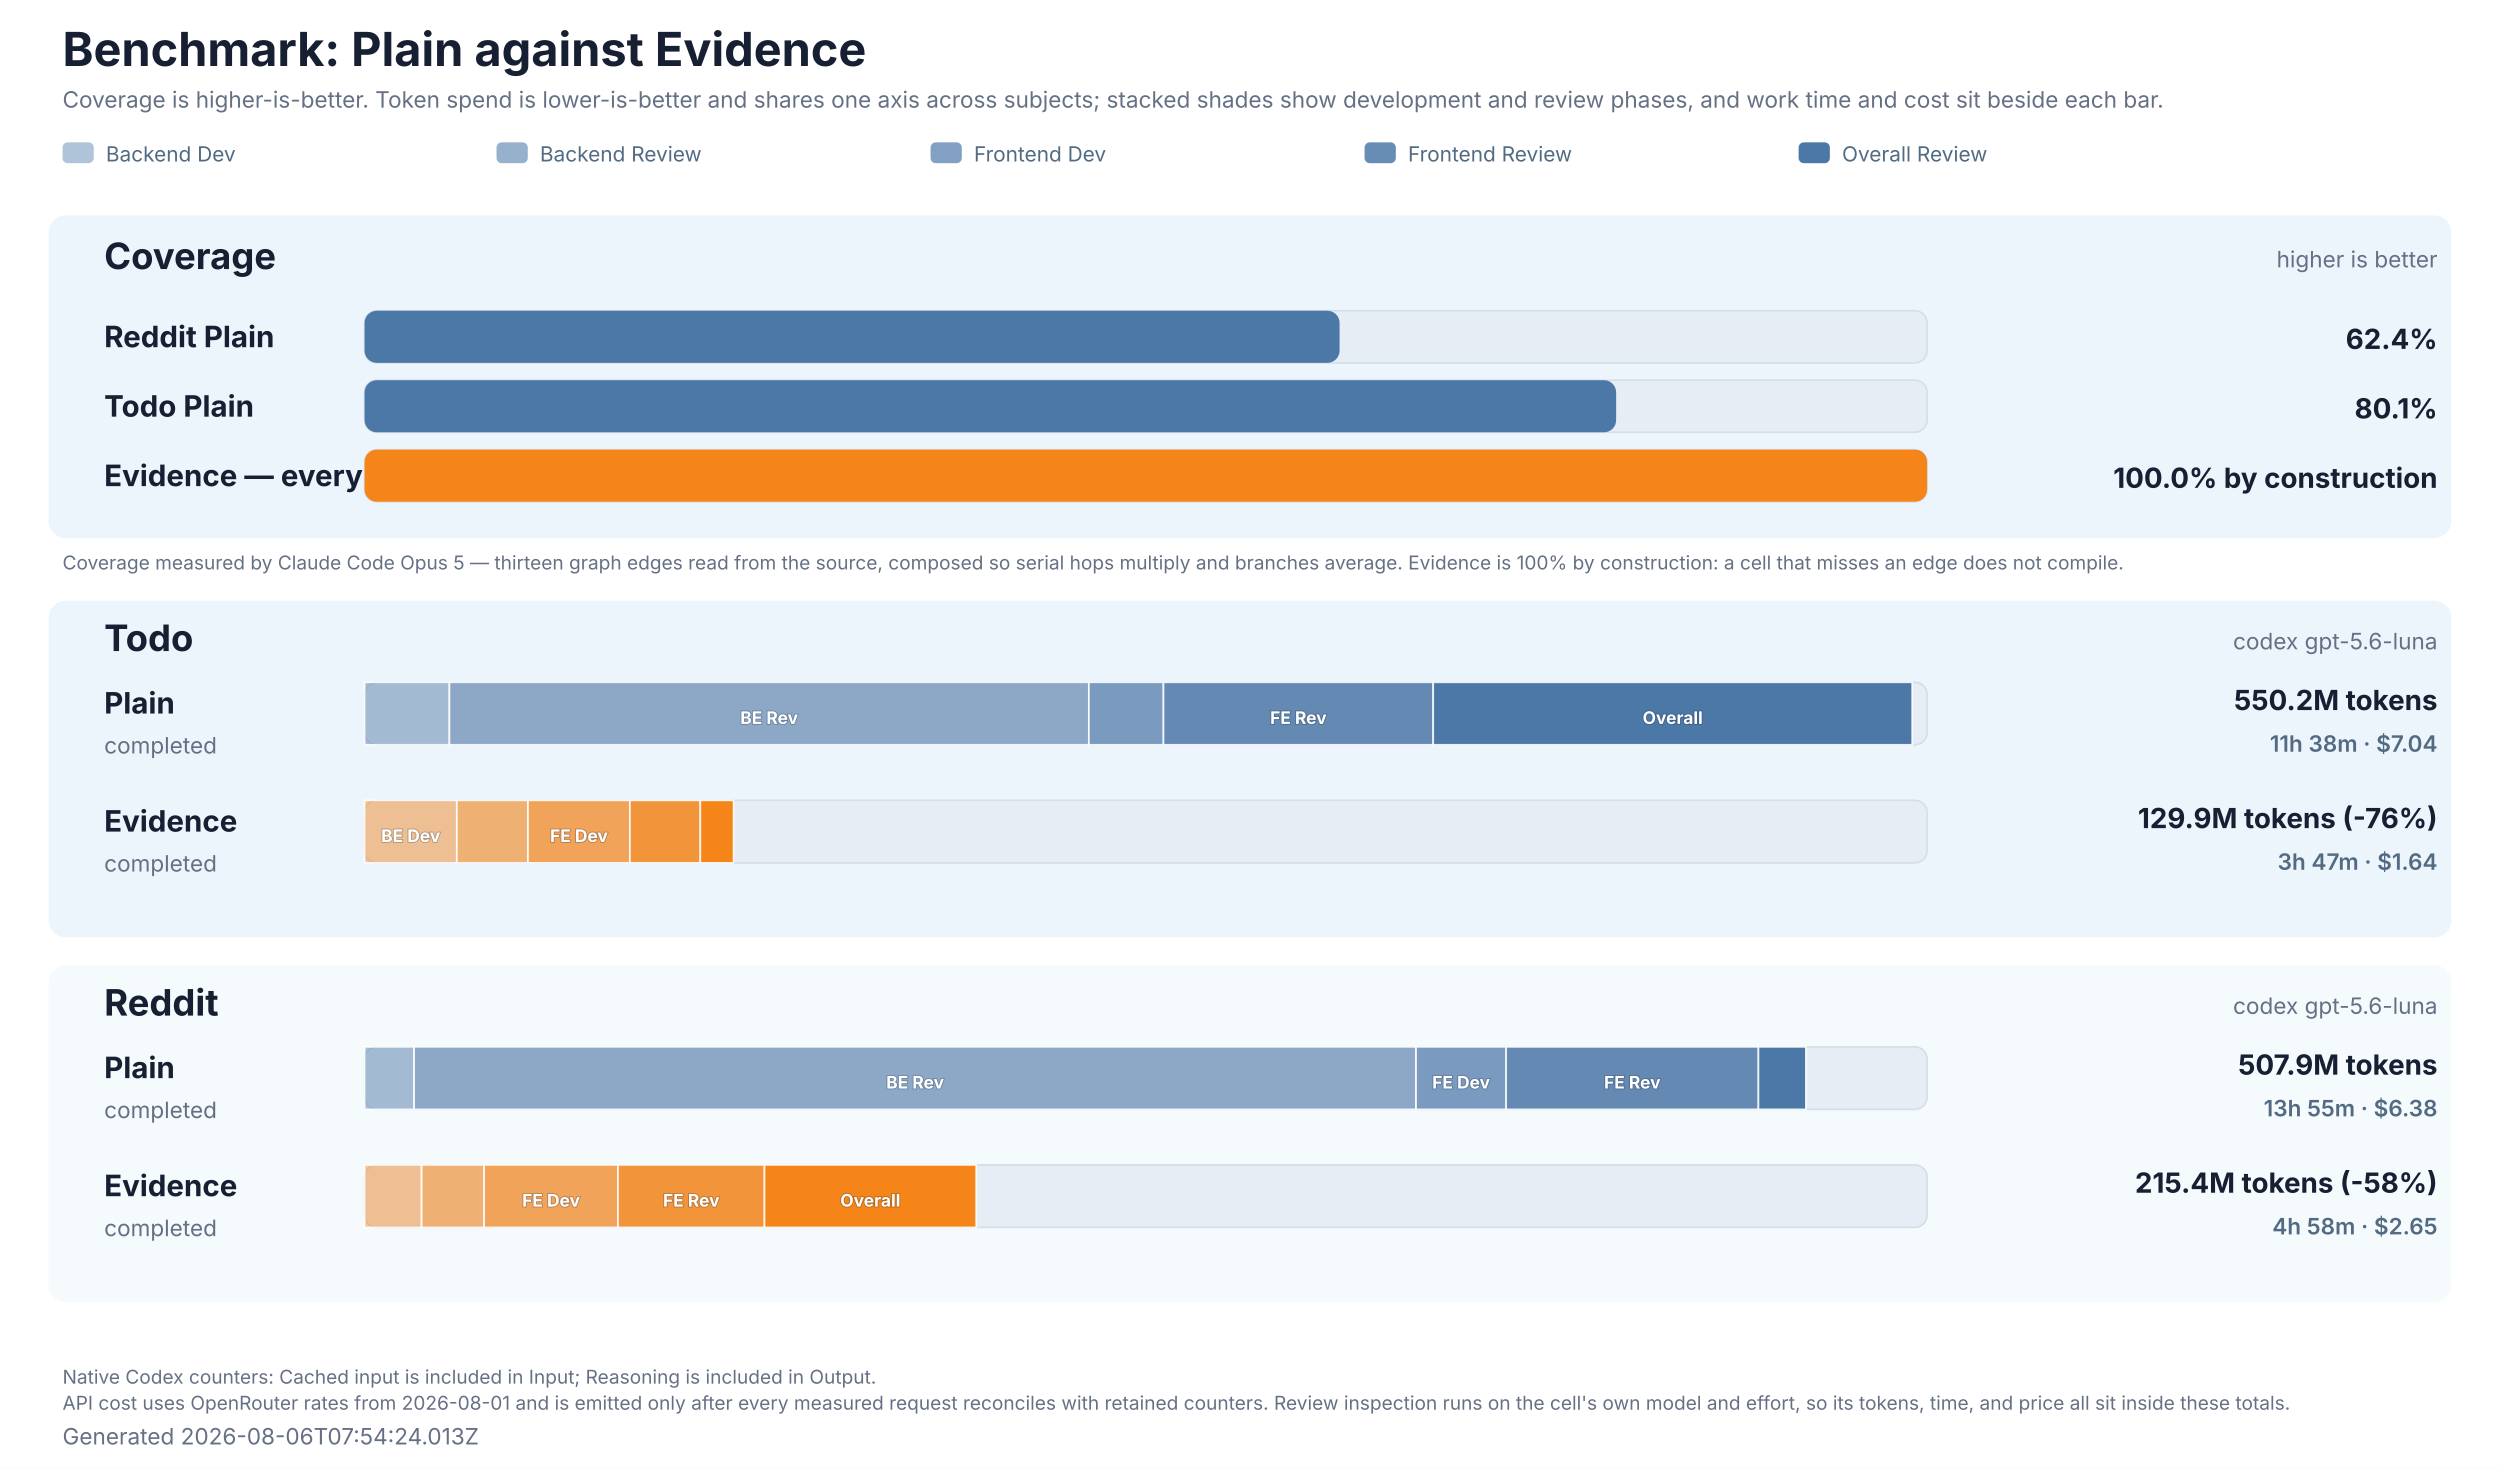
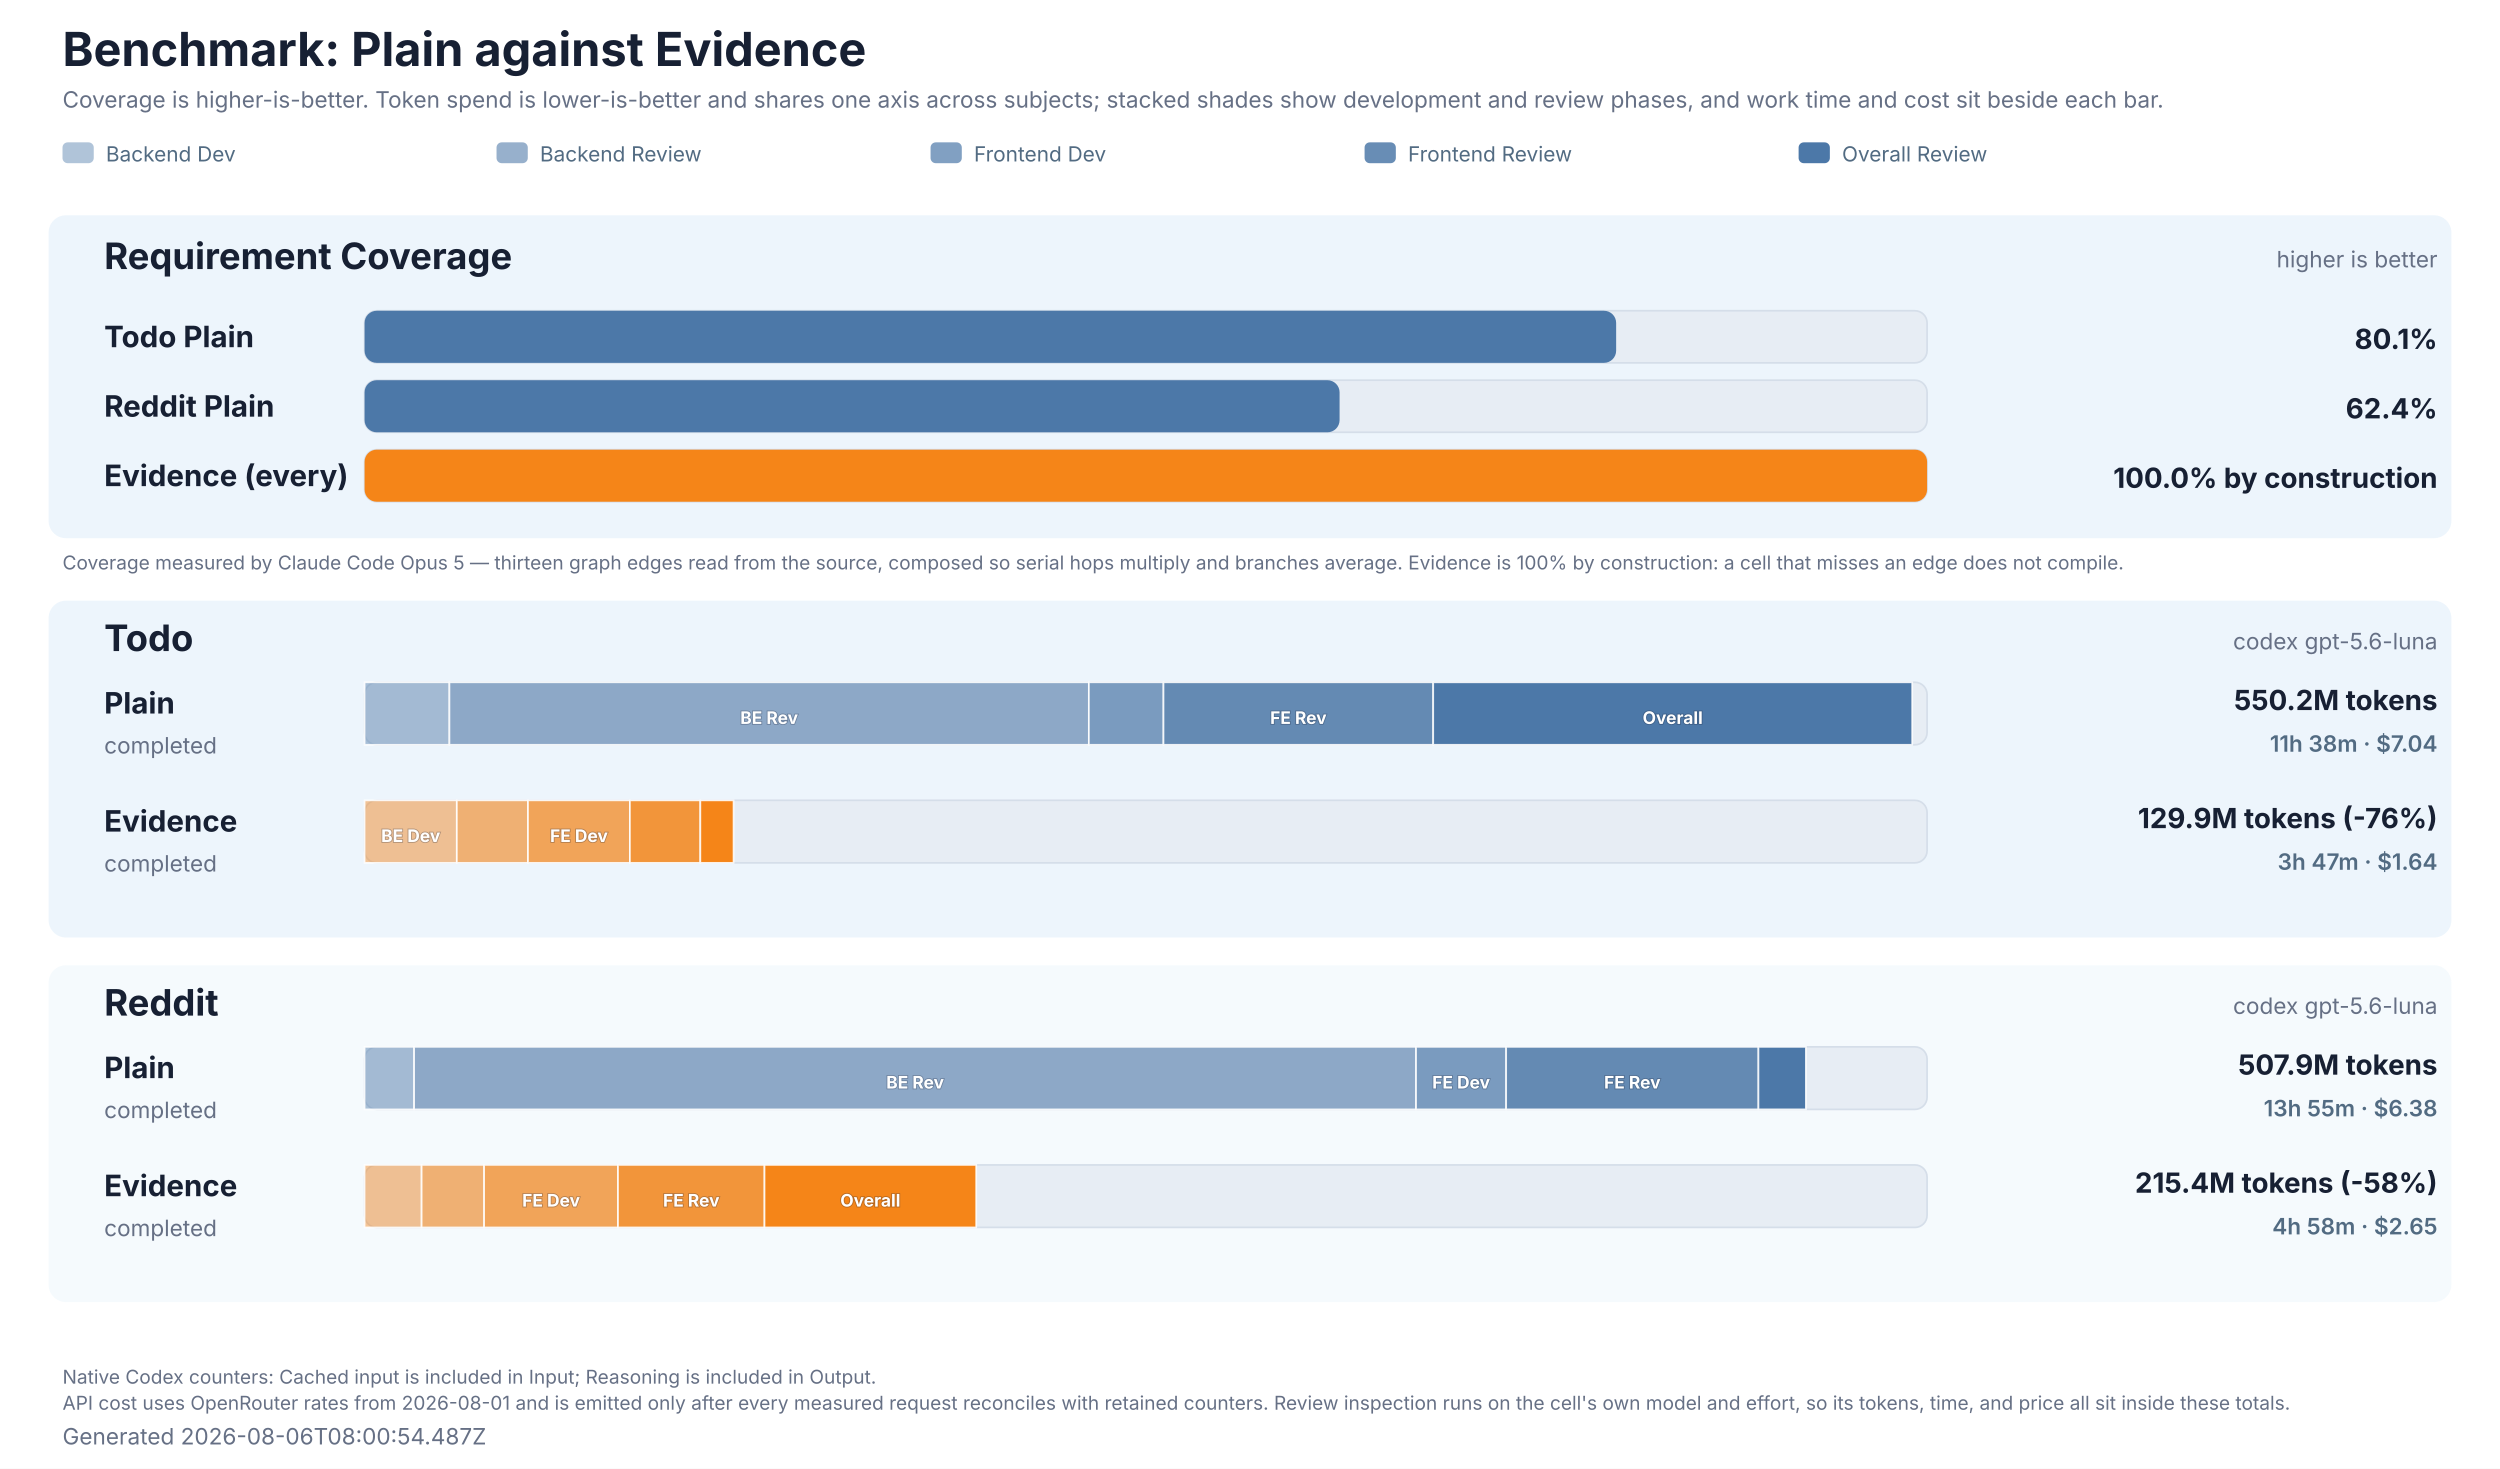
<svg xmlns="http://www.w3.org/2000/svg" role="img" aria-labelledby="title description" viewBox="0 0 1440 846" width="1440" height="846">
  <style>
  text { font-family: Inter, ui-sans-serif, system-ui, -apple-system, BlinkMacSystemFont, 'Segoe UI', sans-serif; fill: #172033; }
  .title { font-size: 27px; font-weight: 700; }
  .subtitle, .generated, .group-meta, .row-status { font-size: 13px; fill: #667085; }
  .group { fill: #e8f2fb; }
  .group-title { font-size: 21px; font-weight: 700; }
  .row-label { font-size: 17px; font-weight: 700; }
  .value { font-size: 16px; font-weight: 700; }
  .cost-value { font-size: 13px; font-weight: 600; fill: #526b82; }
  .legend { font-size: 12px; fill: #526b82; }
  .segment-label { font-size: 10px; font-weight: 700; fill: #ffffff; paint-order: stroke; stroke: #172033; stroke-opacity: 0.28; stroke-width: 1px; }
  .phase-segment { stroke: #ffffff; stroke-opacity: 0.86; stroke-width: 1px; }
  .track { fill: #e7edf4; stroke: #d5dee9; stroke-width: 1px; }
  .empty { font-size: 15px; fill: #667085; }
  .table-title { font-size: 15px; font-weight: 600; }
  .table-header { font-size: 11px; font-weight: 600; fill: #667085; }
  .table-cell { font-size: 12px; fill: #334155; }
  .table-rule { stroke: #dbe4ee; stroke-width: 1px; }
  .table-note { font-size: 11px; fill: #667085; }
</style>
  <rect width="1440" height="846" fill="#ffffff" />
  <text x="36" y="38" class="title">Benchmark: Plain against Evidence</text>
  <text x="36" y="62" class="subtitle">Coverage is higher-is-better. Token spend is lower-is-better and shares one axis across subjects; stacked shades show development and review phases, and work time and cost sit beside each bar.</text>
  <rect x="36" y="82" width="18" height="12" rx="3" fill="#4c78a8" fill-opacity="0.44" />
  <text x="61" y="93" class="legend">Backend Dev</text>
  <rect x="286" y="82" width="18" height="12" rx="3" fill="#4c78a8" fill-opacity="0.58" />
  <text x="311" y="93" class="legend">Backend Review</text>
  <rect x="536" y="82" width="18" height="12" rx="3" fill="#4c78a8" fill-opacity="0.7" />
  <text x="561" y="93" class="legend">Frontend Dev</text>
  <rect x="786" y="82" width="18" height="12" rx="3" fill="#4c78a8" fill-opacity="0.84" />
  <text x="811" y="93" class="legend">Frontend Review</text>
  <rect x="1036" y="82" width="18" height="12" rx="3" fill="#4c78a8" fill-opacity="1" />
  <text x="1061" y="93" class="legend">Overall Review</text>
  <rect x="28" y="124" width="1384" height="186" rx="10" class="group" fill-opacity="0.78" />
-   <text x="60" y="155" class="group-title">Coverage</text>
+   <text x="60" y="155" class="group-title">Requirement Coverage</text>
  <text x="1404" y="154" text-anchor="end" class="group-meta">higher is better</text>
-   <text x="60" y="200" class="row-label" fill="#4c78a8">Reddit Plain</text>
+   <text x="60" y="200" class="row-label" fill="#4c78a8">Todo Plain</text>
  <rect x="210" y="179" width="900" height="30" rx="7" class="track" />
-   <rect x="210" y="179" width="561.60" height="30" rx="7" fill="#4c78a8" data-coverage="62.4" />
-   <text x="1404" y="201" text-anchor="end" class="value">62.4%</text>
-   <text x="60" y="240" class="row-label" fill="#4c78a8">Todo Plain</text>
+   <rect x="210" y="179" width="720.90" height="30" rx="7" fill="#4c78a8" data-coverage="80.1" />
+   <text x="1404" y="201" text-anchor="end" class="value">80.1%</text>
+   <text x="60" y="240" class="row-label" fill="#4c78a8">Reddit Plain</text>
  <rect x="210" y="219" width="900" height="30" rx="7" class="track" />
-   <rect x="210" y="219" width="720.90" height="30" rx="7" fill="#4c78a8" data-coverage="80.1" />
-   <text x="1404" y="241" text-anchor="end" class="value">80.1%</text>
-   <text x="60" y="280" class="row-label" fill="#f58518">Evidence — every subject</text>
+   <rect x="210" y="219" width="561.60" height="30" rx="7" fill="#4c78a8" data-coverage="62.4" />
+   <text x="1404" y="241" text-anchor="end" class="value">62.4%</text>
+   <text x="60" y="280" class="row-label" fill="#f58518">Evidence (every)</text>
  <rect x="210" y="259" width="900" height="30" rx="7" class="track" />
  <rect x="210" y="259" width="900.00" height="30" rx="7" fill="#f58518" data-coverage="100" />
  <text x="1404" y="281" text-anchor="end" class="value">100.0% by construction</text>
  <text x="36" y="328" class="table-note">Coverage measured by Claude Code Opus 5 — thirteen graph edges read from the source, composed so serial hops multiply and branches average. Evidence is 100% by construction: a cell that misses an edge does not compile.</text>
  <rect x="28" y="346" width="1384" height="194" rx="10" class="group" fill-opacity="0.78" />
  <text x="60" y="375" class="group-title">Todo</text>
  <text x="1404" y="374" text-anchor="end" class="group-meta">codex gpt-5.6-luna</text>
  <text x="60" y="411" class="row-label" fill="#4c78a8">Plain</text>
  <text x="60" y="434" class="row-status">completed</text>
  <rect x="210" y="393" width="900" height="36" rx="7" class="track" />
  <rect x="210.00" y="393" width="48.86" height="36" fill="#4c78a8" fill-opacity="0.44" class="phase-segment" data-phase="backend-development" data-tokens="29872719" />
  <rect x="258.86" y="393" width="368.31" height="36" fill="#4c78a8" fill-opacity="0.58" class="phase-segment" data-phase="backend-review" data-tokens="225165342" />
  <text x="443.02" y="417" text-anchor="middle" class="segment-label">BE Rev</text>
  <rect x="627.18" y="393" width="42.99" height="36" fill="#4c78a8" fill-opacity="0.7" class="phase-segment" data-phase="frontend-development" data-tokens="26279528" />
  <rect x="670.16" y="393" width="155.37" height="36" fill="#4c78a8" fill-opacity="0.84" class="phase-segment" data-phase="frontend-review" data-tokens="94981769" />
  <text x="747.85" y="417" text-anchor="middle" class="segment-label">FE Rev</text>
  <rect x="825.53" y="393" width="275.89" height="36" fill="#4c78a8" fill-opacity="1" class="phase-segment" data-phase="overall-review" data-tokens="168663056" />
  <text x="963.47" y="417" text-anchor="middle" class="segment-label">Overall</text>
  <text x="1404" y="409" text-anchor="end" class="value">550.2M tokens</text>
  <text x="1404" y="433" text-anchor="end" class="cost-value">11h 38m · $7.04</text>
  <text x="60" y="479" class="row-label" fill="#f58518">Evidence</text>
  <text x="60" y="502" class="row-status">completed</text>
  <rect x="210" y="461" width="900" height="36" rx="7" class="track" />
  <rect x="210.00" y="461" width="53.12" height="36" fill="#f58518" fill-opacity="0.44" class="phase-segment" data-phase="backend-development" data-tokens="32474293" />
  <text x="236.56" y="485" text-anchor="middle" class="segment-label">BE Dev</text>
  <rect x="263.12" y="461" width="41.00" height="36" fill="#f58518" fill-opacity="0.58" class="phase-segment" data-phase="backend-review" data-tokens="25067684" />
  <rect x="304.12" y="461" width="58.68" height="36" fill="#f58518" fill-opacity="0.7" class="phase-segment" data-phase="frontend-development" data-tokens="35876257" />
  <text x="333.47" y="485" text-anchor="middle" class="segment-label">FE Dev</text>
  <rect x="362.81" y="461" width="40.58" height="36" fill="#f58518" fill-opacity="0.84" class="phase-segment" data-phase="frontend-review" data-tokens="24811262" />
  <rect x="403.39" y="461" width="19.14" height="36" fill="#f58518" fill-opacity="1" class="phase-segment" data-phase="overall-review" data-tokens="11698563" />
  <text x="1404" y="477" text-anchor="end" class="value">129.9M tokens (-76%)</text>
  <text x="1404" y="501" text-anchor="end" class="cost-value">3h 47m · $1.64</text>
  <rect x="28" y="556" width="1384" height="194" rx="10" class="group" fill-opacity="0.42" />
  <text x="60" y="585" class="group-title">Reddit</text>
  <text x="1404" y="584" text-anchor="end" class="group-meta">codex gpt-5.6-luna</text>
  <text x="60" y="621" class="row-label" fill="#4c78a8">Plain</text>
  <text x="60" y="644" class="row-status">completed</text>
  <rect x="210" y="603" width="900" height="36" rx="7" class="track" />
  <rect x="210.00" y="603" width="28.54" height="36" fill="#4c78a8" fill-opacity="0.44" class="phase-segment" data-phase="backend-development" data-tokens="17450090" />
  <rect x="238.54" y="603" width="577.11" height="36" fill="#4c78a8" fill-opacity="0.58" class="phase-segment" data-phase="backend-review" data-tokens="352811491" />
  <text x="527.10" y="627" text-anchor="middle" class="segment-label">BE Rev</text>
  <rect x="815.65" y="603" width="51.89" height="36" fill="#4c78a8" fill-opacity="0.7" class="phase-segment" data-phase="frontend-development" data-tokens="31723600" />
  <text x="841.60" y="627" text-anchor="middle" class="segment-label">FE Dev</text>
  <rect x="867.55" y="603" width="145.31" height="36" fill="#4c78a8" fill-opacity="0.84" class="phase-segment" data-phase="frontend-review" data-tokens="88835486" />
  <text x="940.20" y="627" text-anchor="middle" class="segment-label">FE Rev</text>
  <rect x="1012.86" y="603" width="27.33" height="36" fill="#4c78a8" fill-opacity="1" class="phase-segment" data-phase="overall-review" data-tokens="16705282" />
  <text x="1404" y="619" text-anchor="end" class="value">507.9M tokens</text>
  <text x="1404" y="643" text-anchor="end" class="cost-value">13h 55m · $6.38</text>
  <text x="60" y="689" class="row-label" fill="#f58518">Evidence</text>
  <text x="60" y="712" class="row-status">completed</text>
  <rect x="210" y="671" width="900" height="36" rx="7" class="track" />
  <rect x="210.00" y="671" width="32.84" height="36" fill="#f58518" fill-opacity="0.44" class="phase-segment" data-phase="backend-development" data-tokens="20078882" />
  <rect x="242.84" y="671" width="36.02" height="36" fill="#f58518" fill-opacity="0.58" class="phase-segment" data-phase="backend-review" data-tokens="22019408" />
  <rect x="278.86" y="671" width="77.11" height="36" fill="#f58518" fill-opacity="0.7" class="phase-segment" data-phase="frontend-development" data-tokens="47141668" />
  <text x="317.42" y="695" text-anchor="middle" class="segment-label">FE Dev</text>
  <rect x="355.97" y="671" width="84.38" height="36" fill="#f58518" fill-opacity="0.84" class="phase-segment" data-phase="frontend-review" data-tokens="51584370" />
  <text x="398.16" y="695" text-anchor="middle" class="segment-label">FE Rev</text>
  <rect x="440.35" y="671" width="121.94" height="36" fill="#f58518" fill-opacity="1" class="phase-segment" data-phase="overall-review" data-tokens="74545453" />
  <text x="501.32" y="695" text-anchor="middle" class="segment-label">Overall</text>
  <text x="1404" y="687" text-anchor="end" class="value">215.4M tokens (-58%)</text>
  <text x="1404" y="711" text-anchor="end" class="cost-value">4h 58m · $2.65</text>
  <text x="36" y="797" class="table-note">Native Codex counters: Cached input is included in Input; Reasoning is included in Output.</text>
  <text x="36" y="812" class="table-note">API cost uses OpenRouter rates from 2026-08-01 and is emitted only after every measured request reconciles with retained counters. Review inspection runs on the cell's own model and effort, so its tokens, time, and price all sit inside these totals.</text>
-   <text x="36" y="832" class="generated">Generated 2026-08-06T07:54:24.013Z</text>
+   <text x="36" y="832" class="generated">Generated 2026-08-06T08:00:54.487Z</text>
</svg>
